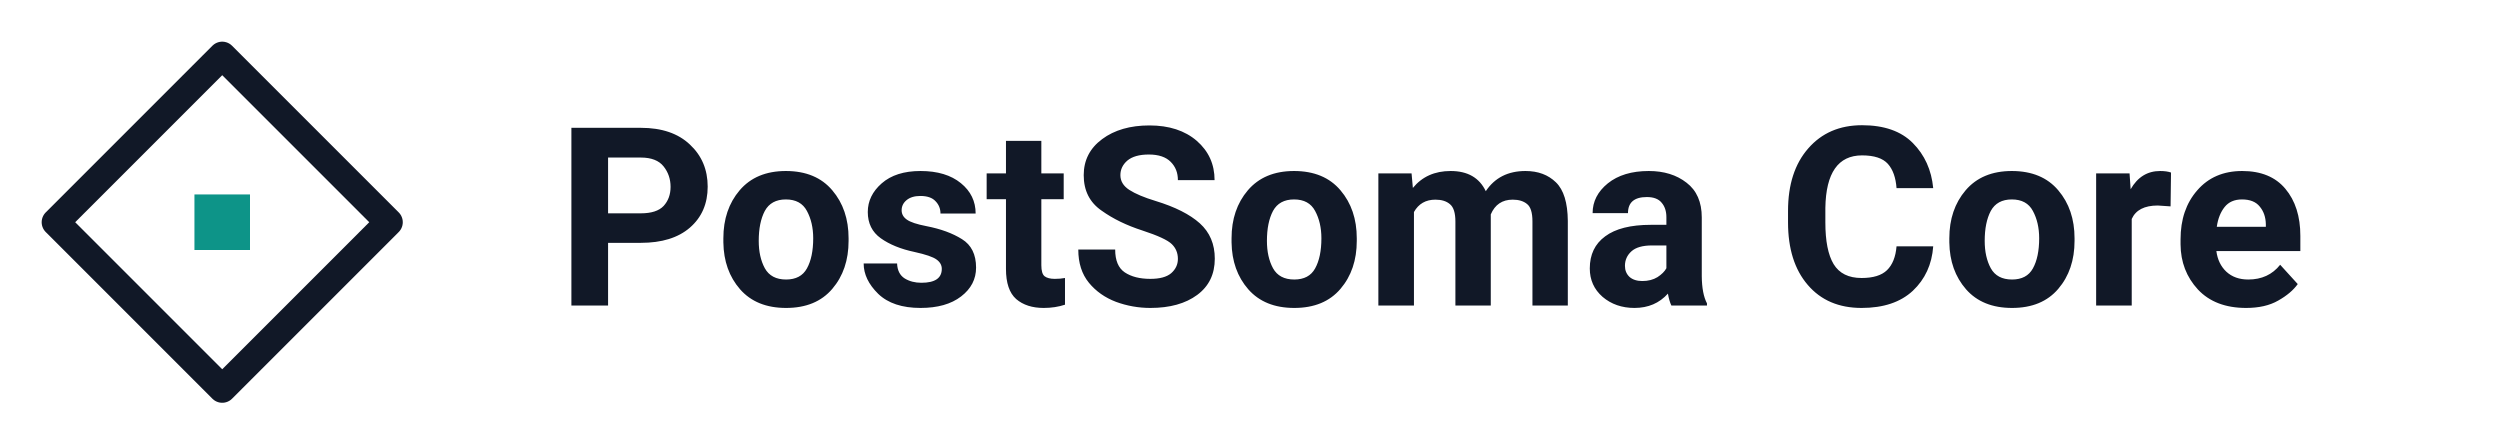
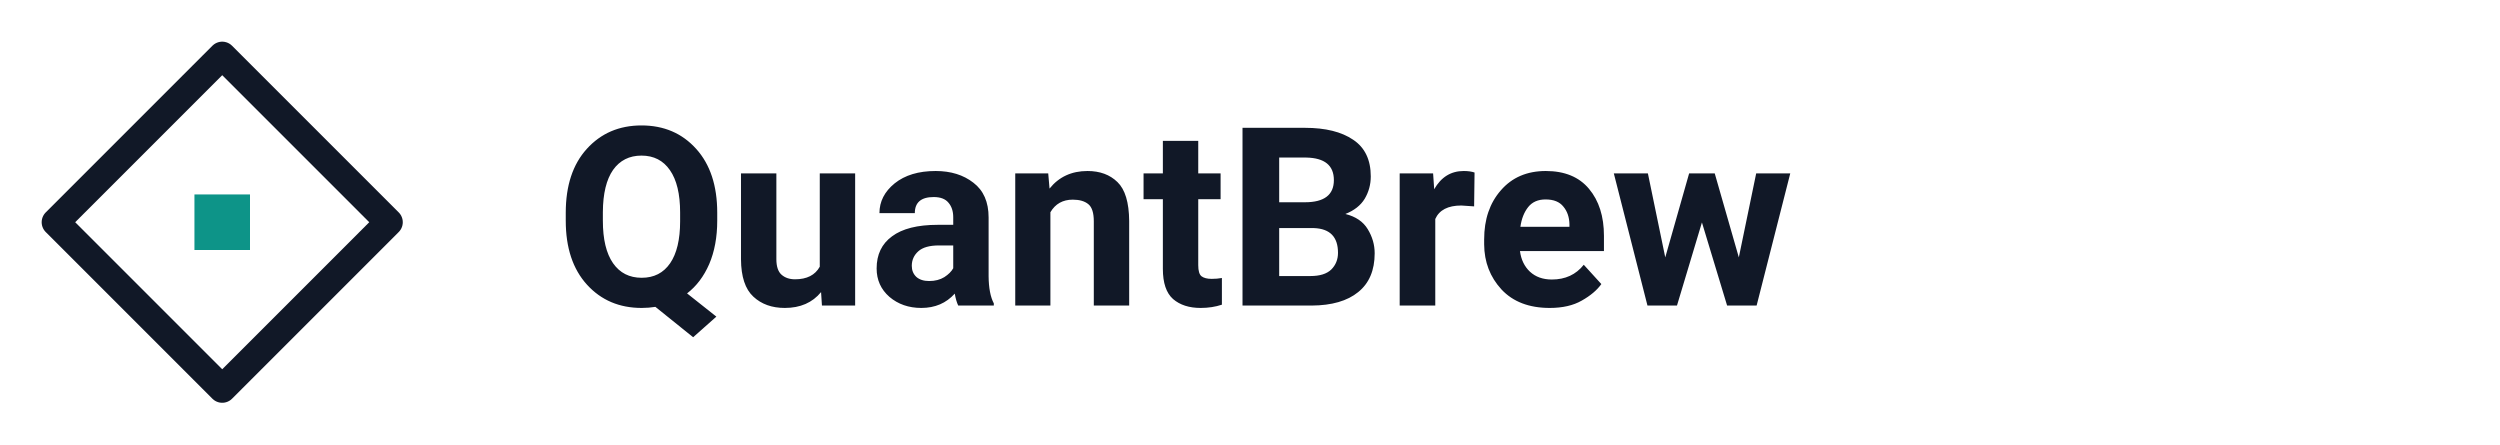
<svg xmlns="http://www.w3.org/2000/svg" width="180" height="32" viewBox="0 0 180 32" fill="none">
  <style>
    path { stroke: #111827; }
    text { fill: #111827; }
    @media (prefers-color-scheme: dark) { path { stroke: #f9fafb; } text { fill: #f9fafb; } }
  </style>
  <path d="M16 4L28 16L16 28L4 16L16 4Z" stroke-width="2" stroke-linejoin="round" />
  <rect x="14" y="14" width="4" height="4" fill="#0d9488" />
-   <text x="40" y="22" font-family="-apple-system, BlinkMacSystemFont, 'Segoe UI', Roboto, Helvetica, Arial, sans-serif" font-size="18" font-weight="600" letter-spacing="0">PostSoma Core</text>
+   <text x="40" y="22" font-family="-apple-system, BlinkMacSystemFont, 'Segoe UI', Roboto, Helvetica, Arial, sans-serif" font-size="18" font-weight="600" letter-spacing="0">QuantBrew</text>
</svg>
